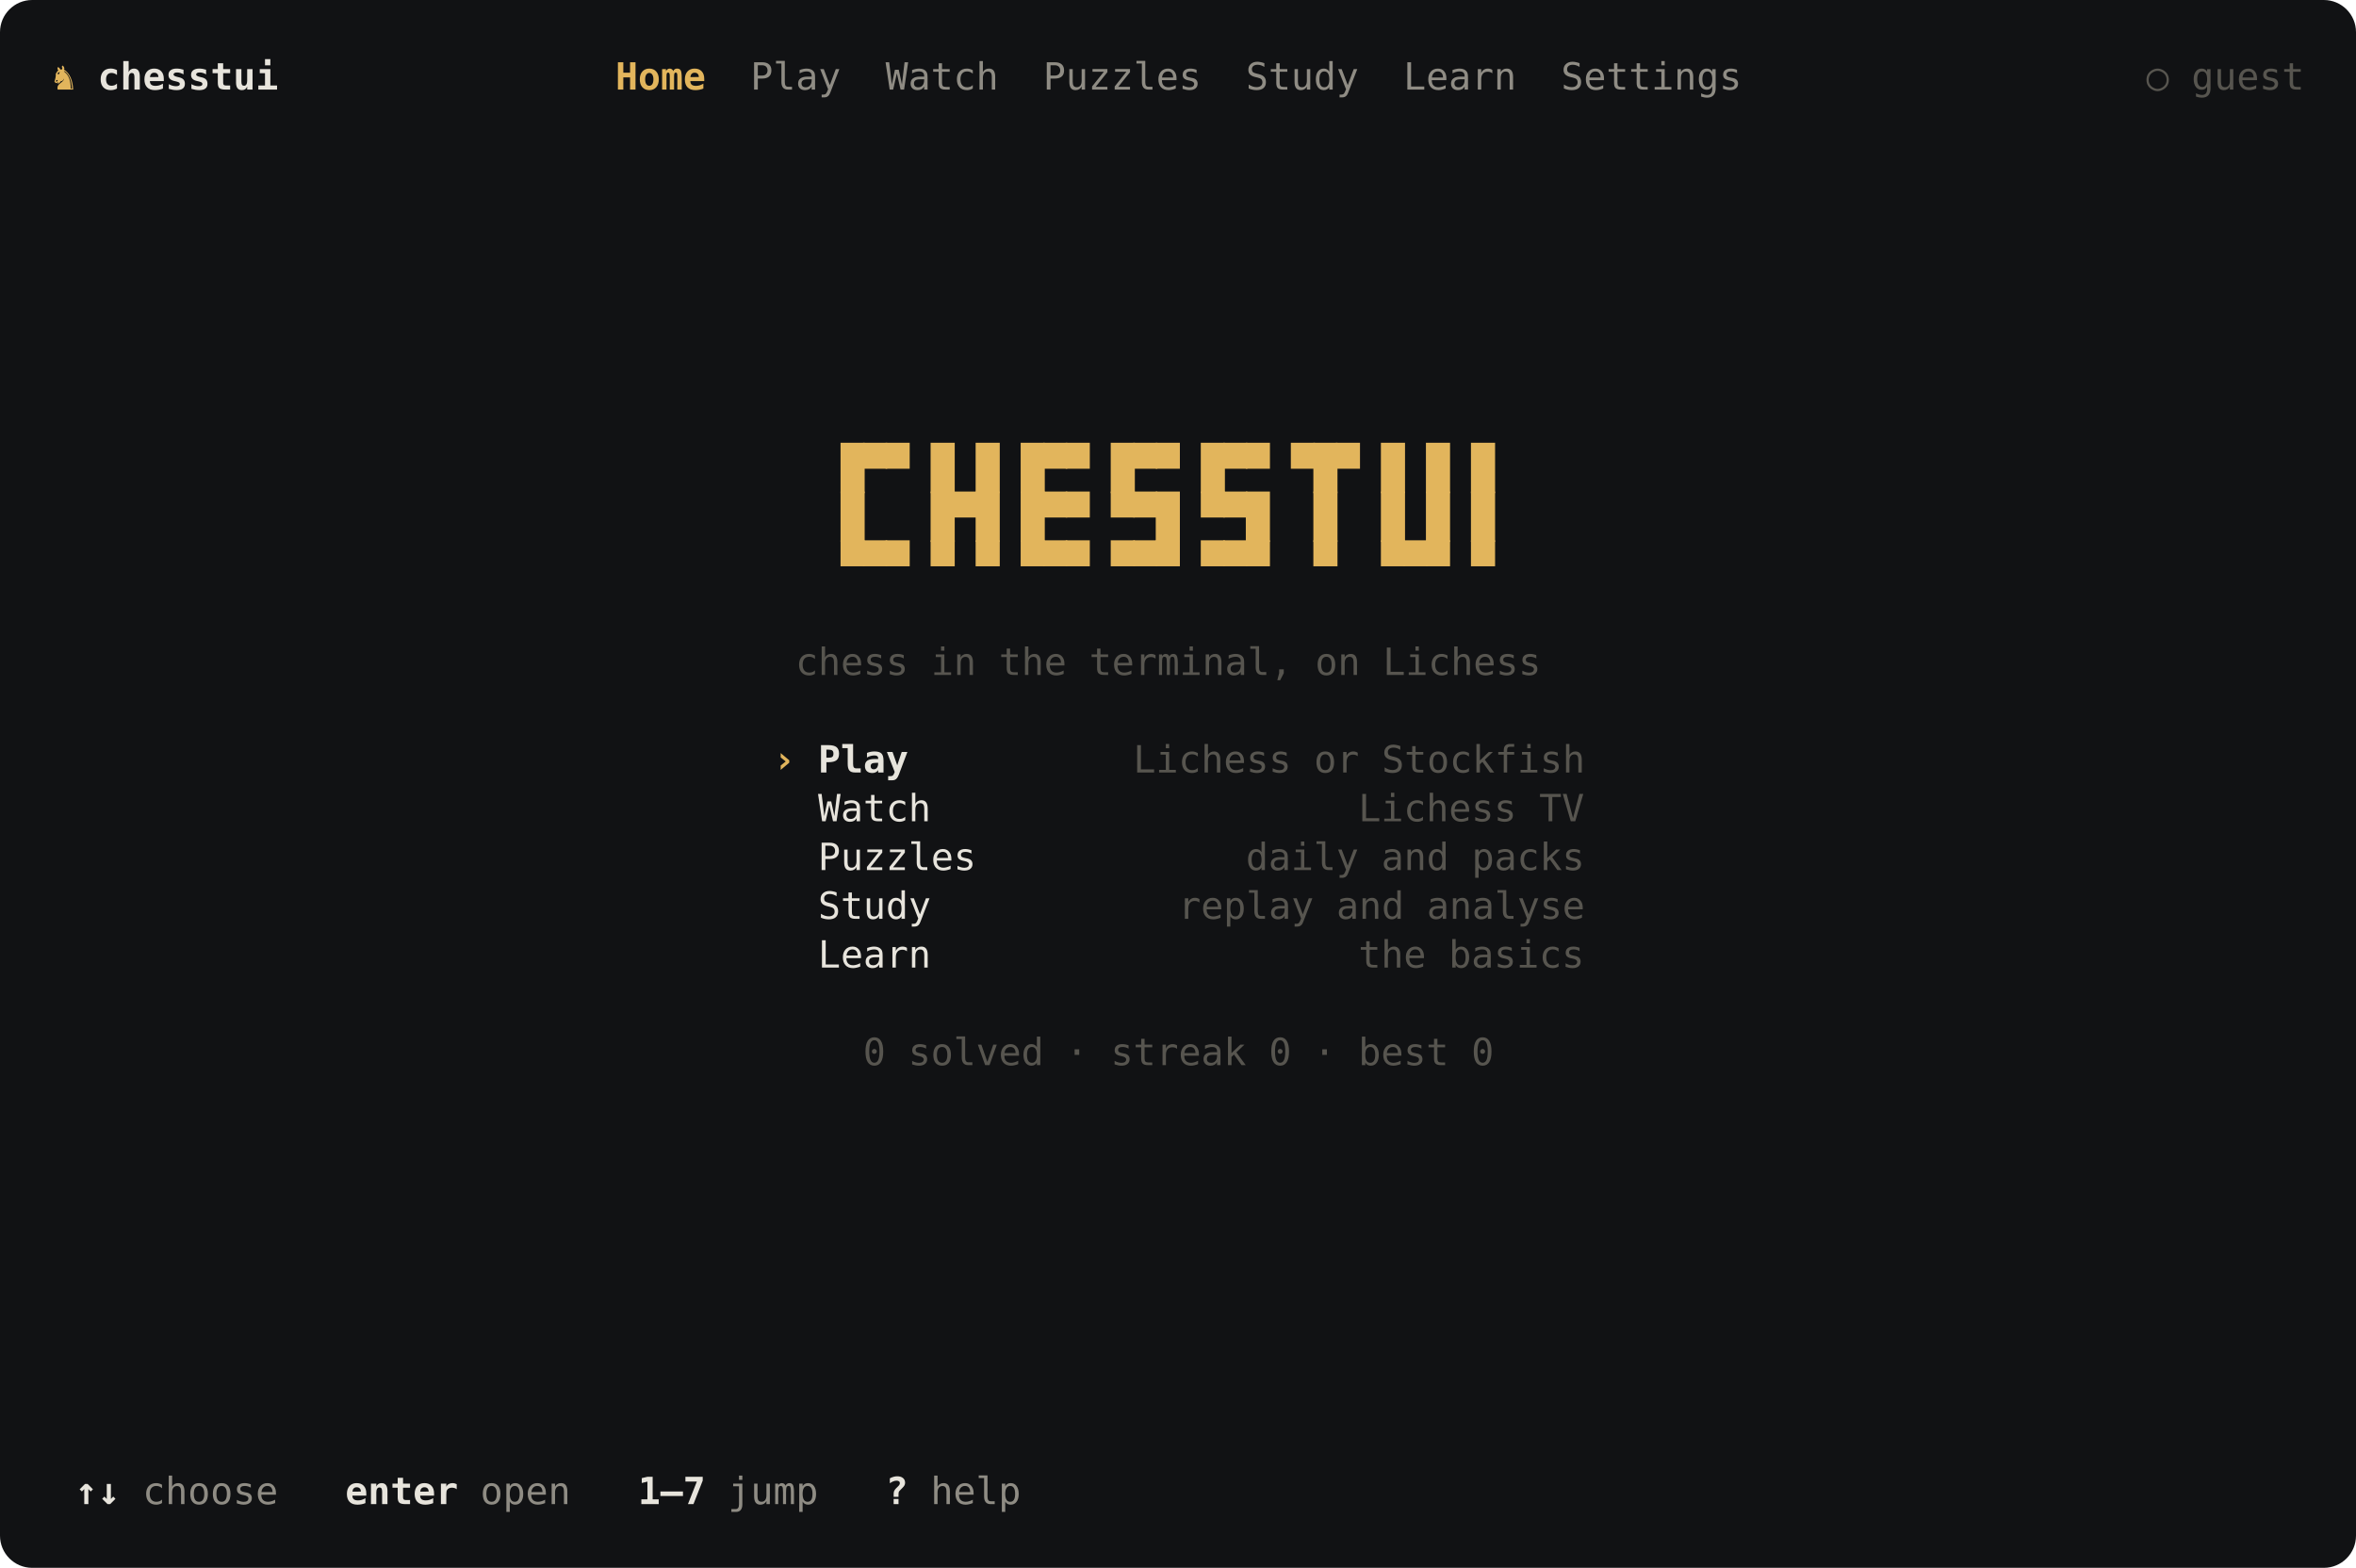
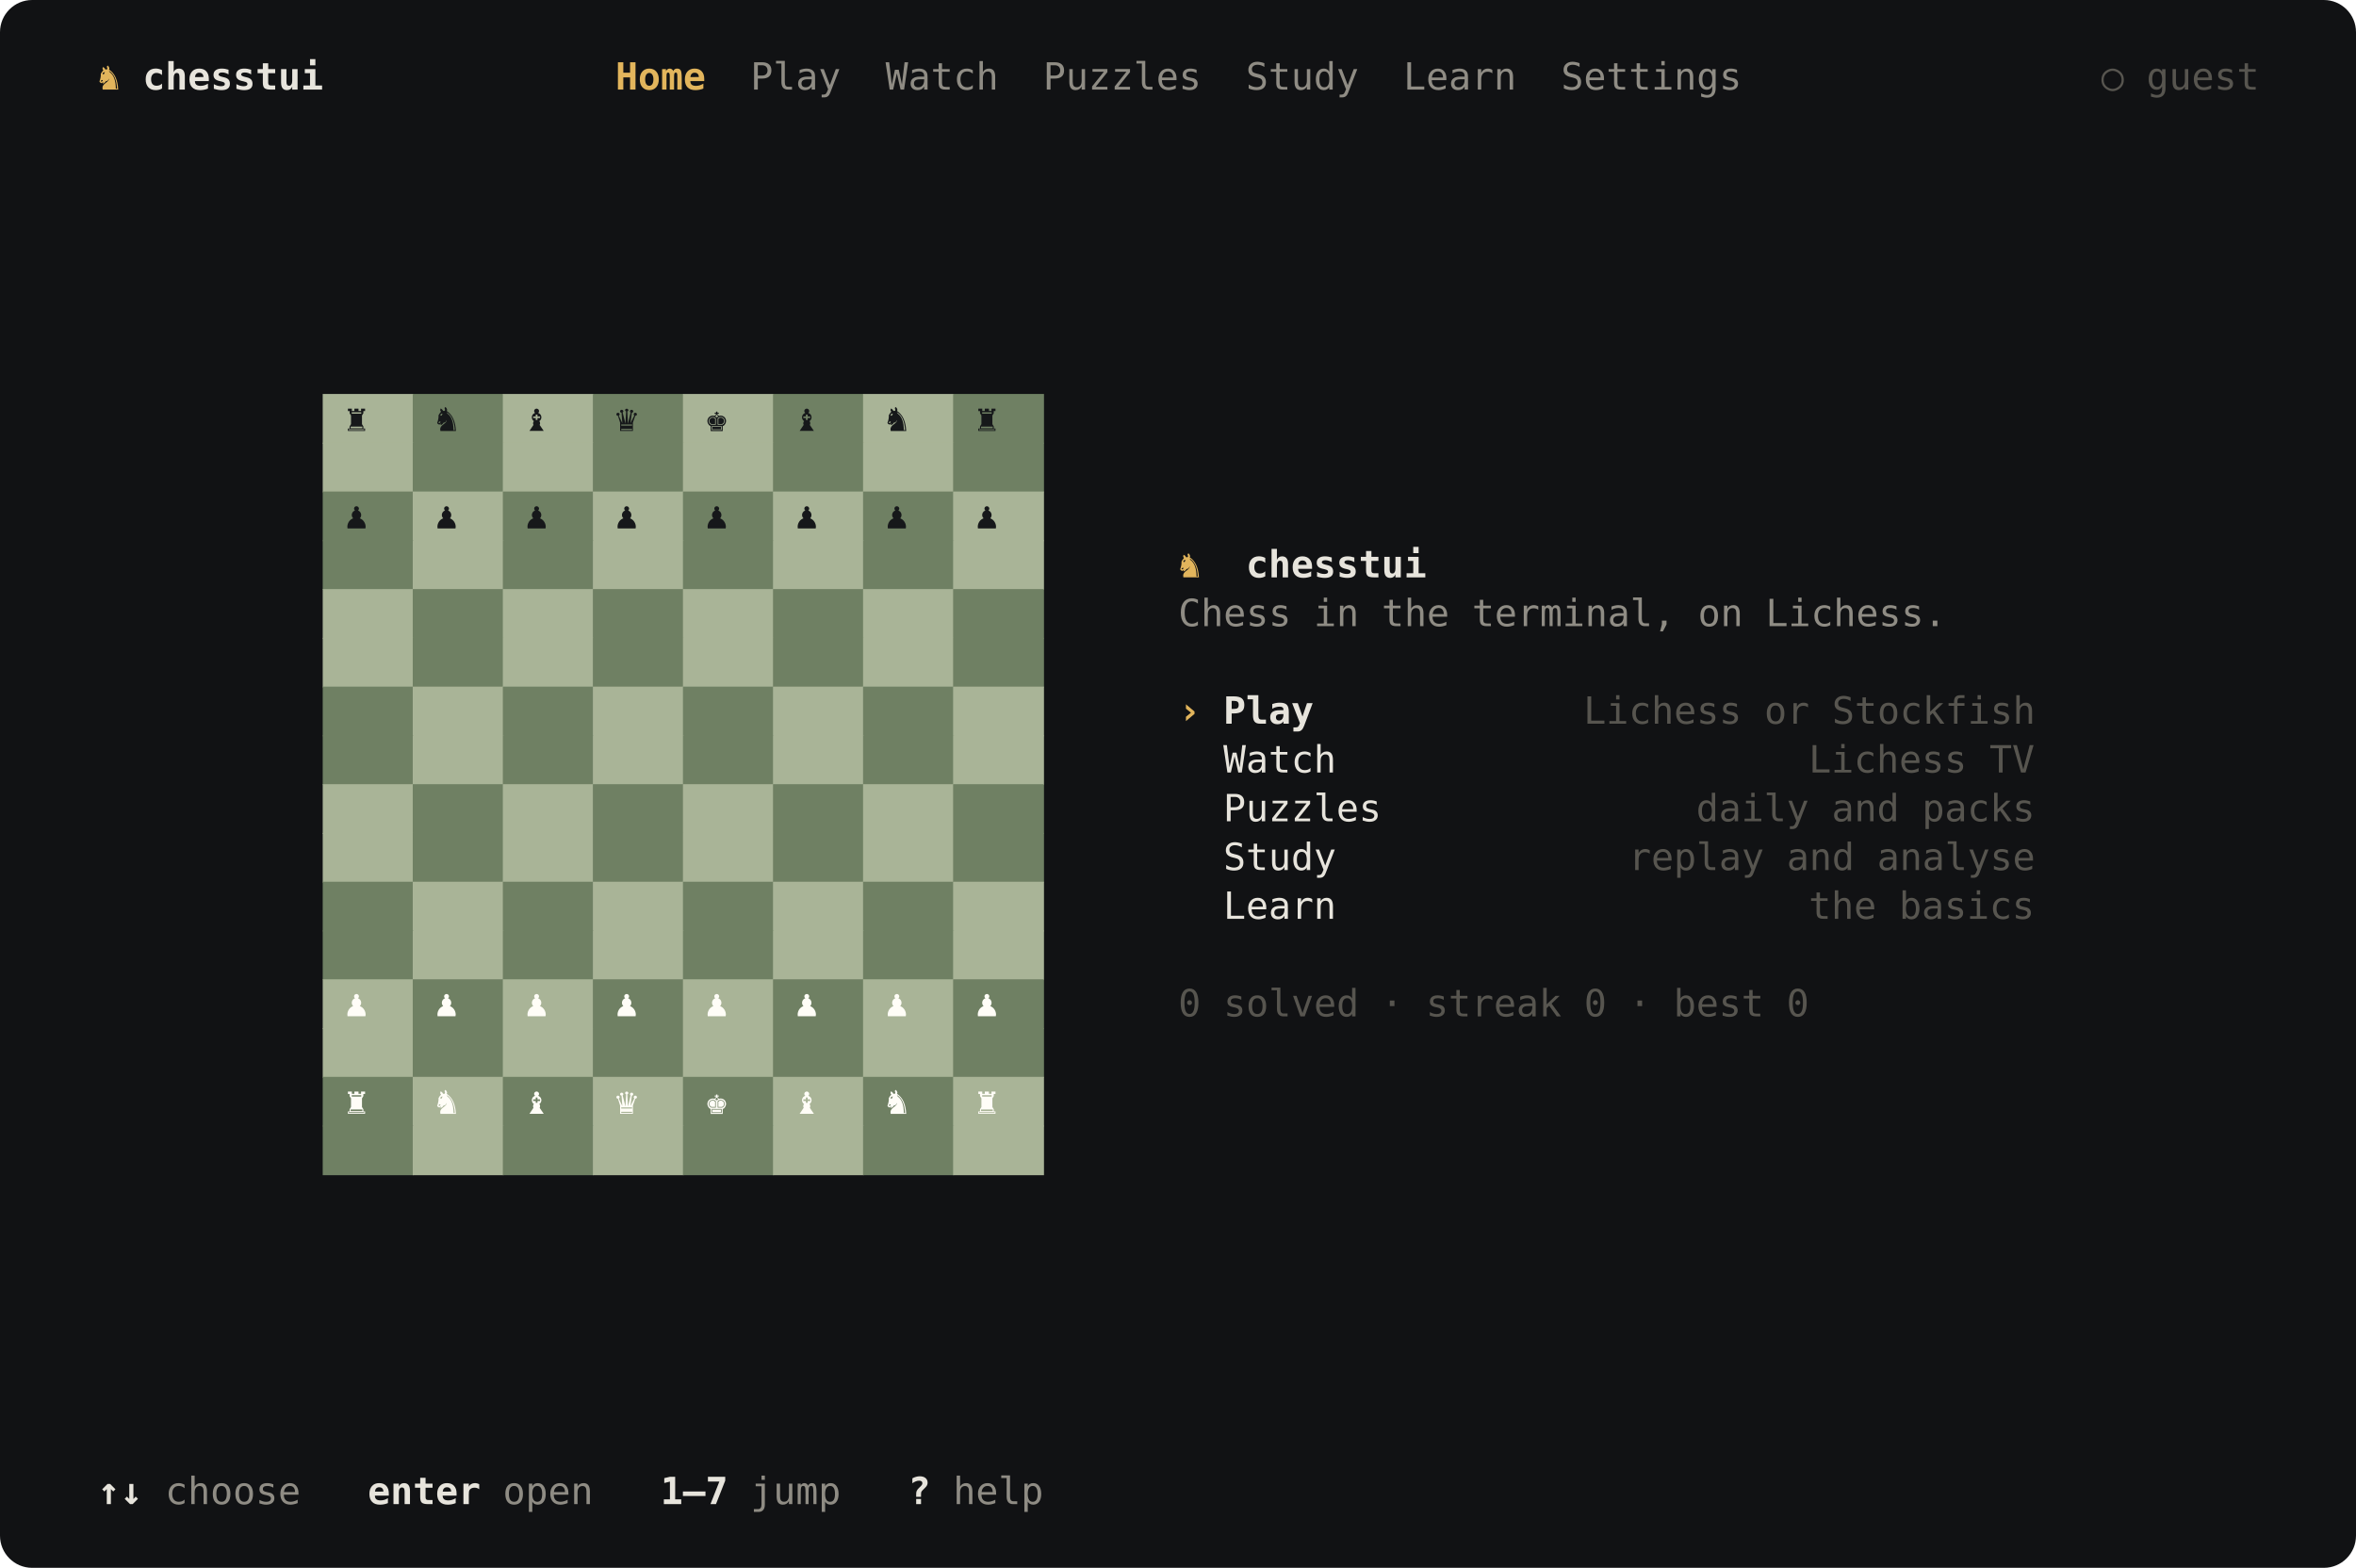
<svg xmlns="http://www.w3.org/2000/svg" viewBox="0 0 879 585" width="879" height="585" font-family="'JetBrains Mono','SF Mono',Menlo,Consolas,'DejaVu Sans Mono',monospace" font-size="14">
  <rect width="879" height="585" rx="12" fill="#111214" />
  <g text-rendering="geometricPrecision">
-     <text x="23.80" y="33.43" fill="#e2b55c" font-weight="700" text-anchor="middle">♞</text>
-     <text x="36.40" y="33.43" fill="#e7e4dc" font-weight="700" xml:space="preserve" textLength="67.20" lengthAdjust="spacingAndGlyphs">chesstui</text>
+     <text x="40.60" y="33.43" fill="#e2b55c" font-weight="700" text-anchor="middle">♞</text>
+     <text x="53.20" y="33.43" fill="#e7e4dc" font-weight="700" xml:space="preserve" textLength="67.20" lengthAdjust="spacingAndGlyphs">chesstui</text>
    <text x="229.60" y="33.43" fill="#e2b55c" font-weight="700" xml:space="preserve" textLength="33.60" lengthAdjust="spacingAndGlyphs">Home</text>
    <text x="280.00" y="33.43" fill="#8f8c84" xml:space="preserve" textLength="33.60" lengthAdjust="spacingAndGlyphs">Play</text>
    <text x="330.40" y="33.43" fill="#8f8c84" xml:space="preserve" textLength="42.00" lengthAdjust="spacingAndGlyphs">Watch</text>
    <text x="389.20" y="33.43" fill="#8f8c84" xml:space="preserve" textLength="58.80" lengthAdjust="spacingAndGlyphs">Puzzles</text>
    <text x="464.80" y="33.43" fill="#8f8c84" xml:space="preserve" textLength="42.00" lengthAdjust="spacingAndGlyphs">Study</text>
    <text x="523.60" y="33.43" fill="#8f8c84" xml:space="preserve" textLength="42.00" lengthAdjust="spacingAndGlyphs">Learn</text>
    <text x="582.40" y="33.43" fill="#8f8c84" xml:space="preserve" textLength="67.20" lengthAdjust="spacingAndGlyphs">Settings</text>
-     <text x="805.00" y="33.43" fill="#57554f" text-anchor="middle">○</text>
-     <text x="817.60" y="33.43" fill="#57554f" xml:space="preserve" textLength="42.00" lengthAdjust="spacingAndGlyphs">guest</text>
-     <rect x="313.60" y="165.20" width="9.00" height="18.80" fill="#e2b55c" />
-     <rect x="322.00" y="165.20" width="9.00" height="9.70" fill="#e2b55c" />
-     <rect x="330.40" y="165.20" width="9.00" height="9.70" fill="#e2b55c" />
-     <rect x="347.20" y="165.20" width="9.00" height="18.80" fill="#e2b55c" />
-     <rect x="364.00" y="165.20" width="9.00" height="18.80" fill="#e2b55c" />
-     <rect x="380.80" y="165.20" width="9.00" height="18.80" fill="#e2b55c" />
-     <rect x="389.20" y="165.20" width="9.00" height="9.70" fill="#e2b55c" />
-     <rect x="397.60" y="165.20" width="9.00" height="9.70" fill="#e2b55c" />
-     <rect x="414.40" y="165.20" width="9.00" height="18.80" fill="#e2b55c" />
-     <rect x="422.80" y="165.20" width="9.00" height="9.70" fill="#e2b55c" />
-     <rect x="431.20" y="165.20" width="9.00" height="9.70" fill="#e2b55c" />
-     <rect x="448.00" y="165.20" width="9.00" height="18.80" fill="#e2b55c" />
-     <rect x="456.40" y="165.20" width="9.00" height="9.70" fill="#e2b55c" />
-     <rect x="464.80" y="165.20" width="9.00" height="9.70" fill="#e2b55c" />
-     <rect x="481.60" y="165.20" width="9.00" height="9.70" fill="#e2b55c" />
-     <rect x="490.00" y="165.20" width="9.00" height="18.80" fill="#e2b55c" />
-     <rect x="498.40" y="165.20" width="9.00" height="9.70" fill="#e2b55c" />
-     <rect x="515.20" y="165.20" width="9.00" height="18.80" fill="#e2b55c" />
-     <rect x="532.00" y="165.20" width="9.00" height="18.80" fill="#e2b55c" />
-     <rect x="548.80" y="165.20" width="9.00" height="18.80" fill="#e2b55c" />
-     <rect x="313.60" y="183.40" width="9.00" height="18.80" fill="#e2b55c" />
-     <rect x="347.20" y="183.40" width="9.00" height="18.80" fill="#e2b55c" />
-     <rect x="355.60" y="183.40" width="9.00" height="9.70" fill="#e2b55c" />
-     <rect x="364.00" y="183.40" width="9.00" height="18.80" fill="#e2b55c" />
-     <rect x="380.80" y="183.40" width="9.00" height="18.80" fill="#e2b55c" />
-     <rect x="389.20" y="183.40" width="9.00" height="9.70" fill="#e2b55c" />
-     <rect x="397.60" y="183.40" width="9.00" height="9.70" fill="#e2b55c" />
-     <rect x="414.40" y="183.40" width="9.00" height="9.70" fill="#e2b55c" />
-     <rect x="422.80" y="183.40" width="9.00" height="9.70" fill="#e2b55c" />
-     <rect x="431.20" y="183.40" width="9.00" height="18.80" fill="#e2b55c" />
-     <rect x="448.00" y="183.40" width="9.00" height="9.70" fill="#e2b55c" />
-     <rect x="456.40" y="183.40" width="9.00" height="9.70" fill="#e2b55c" />
-     <rect x="464.80" y="183.40" width="9.00" height="18.80" fill="#e2b55c" />
-     <rect x="490.00" y="183.40" width="9.00" height="18.80" fill="#e2b55c" />
-     <rect x="515.20" y="183.40" width="9.00" height="18.80" fill="#e2b55c" />
-     <rect x="532.00" y="183.40" width="9.00" height="18.80" fill="#e2b55c" />
-     <rect x="548.80" y="183.40" width="9.00" height="18.80" fill="#e2b55c" />
-     <rect x="313.60" y="201.60" width="9.00" height="9.70" fill="#e2b55c" />
-     <rect x="322.00" y="201.60" width="9.00" height="9.70" fill="#e2b55c" />
-     <rect x="330.40" y="201.60" width="9.00" height="9.70" fill="#e2b55c" />
-     <rect x="347.20" y="201.60" width="9.00" height="9.70" fill="#e2b55c" />
-     <rect x="364.00" y="201.60" width="9.00" height="9.70" fill="#e2b55c" />
-     <rect x="380.80" y="201.60" width="9.00" height="9.70" fill="#e2b55c" />
-     <rect x="389.20" y="201.60" width="9.00" height="9.70" fill="#e2b55c" />
-     <rect x="397.60" y="201.60" width="9.00" height="9.70" fill="#e2b55c" />
-     <rect x="414.40" y="201.60" width="9.00" height="9.70" fill="#e2b55c" />
-     <rect x="422.80" y="201.60" width="9.00" height="9.70" fill="#e2b55c" />
-     <rect x="431.20" y="201.60" width="9.00" height="9.70" fill="#e2b55c" />
-     <rect x="448.00" y="201.60" width="9.00" height="9.70" fill="#e2b55c" />
-     <rect x="456.40" y="201.60" width="9.00" height="9.70" fill="#e2b55c" />
-     <rect x="464.80" y="201.60" width="9.00" height="9.70" fill="#e2b55c" />
-     <rect x="490.00" y="201.60" width="9.00" height="9.70" fill="#e2b55c" />
-     <rect x="515.20" y="201.60" width="9.00" height="9.70" fill="#e2b55c" />
-     <rect x="523.60" y="201.60" width="9.00" height="9.70" fill="#e2b55c" />
-     <rect x="532.00" y="201.60" width="9.00" height="9.70" fill="#e2b55c" />
-     <rect x="548.80" y="201.60" width="9.00" height="9.70" fill="#e2b55c" />
-     <text x="296.80" y="251.83" fill="#57554f" xml:space="preserve" textLength="277.20" lengthAdjust="spacingAndGlyphs">chess in the terminal, on Lichess</text>
-     <text x="292.60" y="288.23" fill="#e2b55c" font-weight="700" text-anchor="middle">›</text>
-     <text x="305.20" y="288.23" fill="#e7e4dc" font-weight="700" xml:space="preserve" textLength="33.60" lengthAdjust="spacingAndGlyphs">Play</text>
-     <text x="422.80" y="288.23" fill="#57554f" xml:space="preserve" textLength="168.00" lengthAdjust="spacingAndGlyphs">Lichess or Stockfish</text>
-     <text x="305.20" y="306.43" fill="#e7e4dc" xml:space="preserve" textLength="42.00" lengthAdjust="spacingAndGlyphs">Watch</text>
-     <text x="506.80" y="306.43" fill="#57554f" xml:space="preserve" textLength="84.00" lengthAdjust="spacingAndGlyphs">Lichess TV</text>
-     <text x="305.20" y="324.63" fill="#e7e4dc" xml:space="preserve" textLength="58.80" lengthAdjust="spacingAndGlyphs">Puzzles</text>
-     <text x="464.80" y="324.63" fill="#57554f" xml:space="preserve" textLength="126.00" lengthAdjust="spacingAndGlyphs">daily and packs</text>
-     <text x="305.20" y="342.83" fill="#e7e4dc" xml:space="preserve" textLength="42.00" lengthAdjust="spacingAndGlyphs">Study</text>
-     <text x="439.60" y="342.83" fill="#57554f" xml:space="preserve" textLength="151.20" lengthAdjust="spacingAndGlyphs">replay and analyse</text>
-     <text x="305.20" y="361.03" fill="#e7e4dc" xml:space="preserve" textLength="42.00" lengthAdjust="spacingAndGlyphs">Learn</text>
-     <text x="506.80" y="361.03" fill="#57554f" xml:space="preserve" textLength="84.00" lengthAdjust="spacingAndGlyphs">the basics</text>
-     <text x="322.00" y="397.43" fill="#57554f" xml:space="preserve" textLength="75.60" lengthAdjust="spacingAndGlyphs">0 solved </text>
-     <text x="401.80" y="397.43" fill="#57554f" text-anchor="middle">·</text>
-     <text x="414.40" y="397.43" fill="#57554f" xml:space="preserve" textLength="75.60" lengthAdjust="spacingAndGlyphs">streak 0 </text>
-     <text x="494.20" y="397.43" fill="#57554f" text-anchor="middle">·</text>
-     <text x="506.80" y="397.43" fill="#57554f" xml:space="preserve" textLength="50.40" lengthAdjust="spacingAndGlyphs">best 0</text>
-     <text x="32.20" y="561.23" fill="#e7e4dc" font-weight="700" text-anchor="middle">↑</text>
-     <text x="40.60" y="561.23" fill="#e7e4dc" font-weight="700" text-anchor="middle">↓</text>
-     <text x="53.20" y="561.23" fill="#8f8c84" xml:space="preserve" textLength="50.40" lengthAdjust="spacingAndGlyphs">choose</text>
-     <text x="128.80" y="561.23" fill="#e7e4dc" font-weight="700" xml:space="preserve" textLength="42.00" lengthAdjust="spacingAndGlyphs">enter</text>
-     <text x="179.20" y="561.23" fill="#8f8c84" xml:space="preserve" textLength="33.60" lengthAdjust="spacingAndGlyphs">open</text>
-     <text x="238.00" y="561.23" fill="#e7e4dc" font-weight="700" xml:space="preserve" textLength="8.40" lengthAdjust="spacingAndGlyphs">1</text>
-     <text x="250.60" y="561.23" fill="#e7e4dc" font-weight="700" text-anchor="middle">–</text>
-     <text x="254.80" y="561.23" fill="#e7e4dc" font-weight="700" xml:space="preserve" textLength="8.40" lengthAdjust="spacingAndGlyphs">7</text>
-     <text x="271.60" y="561.23" fill="#8f8c84" xml:space="preserve" textLength="33.60" lengthAdjust="spacingAndGlyphs">jump</text>
-     <text x="330.40" y="561.23" fill="#e7e4dc" font-weight="700" xml:space="preserve" textLength="8.40" lengthAdjust="spacingAndGlyphs">?</text>
-     <text x="347.20" y="561.23" fill="#8f8c84" xml:space="preserve" textLength="33.60" lengthAdjust="spacingAndGlyphs">help</text>
+     <text x="788.20" y="33.43" fill="#57554f" text-anchor="middle">○</text>
+     <text x="800.80" y="33.43" fill="#57554f" xml:space="preserve" textLength="42.00" lengthAdjust="spacingAndGlyphs">guest</text>
+     <rect x="120.40" y="147.00" width="33.90" height="18.50" fill="#a9b497" />
+     <rect x="154.00" y="147.00" width="33.90" height="18.50" fill="#6f8063" />
+     <rect x="187.60" y="147.00" width="33.90" height="18.50" fill="#a9b497" />
+     <rect x="221.20" y="147.00" width="33.90" height="18.50" fill="#6f8063" />
+     <rect x="254.80" y="147.00" width="33.90" height="18.50" fill="#a9b497" />
+     <rect x="288.40" y="147.00" width="33.90" height="18.50" fill="#6f8063" />
+     <rect x="322.00" y="147.00" width="33.90" height="18.50" fill="#a9b497" />
+     <rect x="355.60" y="147.00" width="33.90" height="18.50" fill="#6f8063" />
+     <text x="133.00" y="160.83" fill="#16181a" font-weight="700" text-anchor="middle">♜</text>
+     <text x="166.60" y="160.83" fill="#16181a" font-weight="700" text-anchor="middle">♞</text>
+     <text x="200.20" y="160.83" fill="#16181a" font-weight="700" text-anchor="middle">♝</text>
+     <text x="233.80" y="160.83" fill="#16181a" font-weight="700" text-anchor="middle">♛</text>
+     <text x="267.40" y="160.83" fill="#16181a" font-weight="700" text-anchor="middle">♚</text>
+     <text x="301.00" y="160.83" fill="#16181a" font-weight="700" text-anchor="middle">♝</text>
+     <text x="334.60" y="160.83" fill="#16181a" font-weight="700" text-anchor="middle">♞</text>
+     <text x="368.20" y="160.83" fill="#16181a" font-weight="700" text-anchor="middle">♜</text>
+     <rect x="120.40" y="165.20" width="33.90" height="18.50" fill="#a9b497" />
+     <rect x="154.00" y="165.20" width="33.90" height="18.50" fill="#6f8063" />
+     <rect x="187.60" y="165.20" width="33.90" height="18.50" fill="#a9b497" />
+     <rect x="221.20" y="165.20" width="33.90" height="18.50" fill="#6f8063" />
+     <rect x="254.80" y="165.20" width="33.90" height="18.50" fill="#a9b497" />
+     <rect x="288.40" y="165.20" width="33.90" height="18.50" fill="#6f8063" />
+     <rect x="322.00" y="165.20" width="33.90" height="18.50" fill="#a9b497" />
+     <rect x="355.60" y="165.20" width="33.90" height="18.50" fill="#6f8063" />
+     <rect x="120.40" y="183.40" width="33.90" height="18.50" fill="#6f8063" />
+     <rect x="154.00" y="183.40" width="33.90" height="18.50" fill="#a9b497" />
+     <rect x="187.60" y="183.40" width="33.90" height="18.50" fill="#6f8063" />
+     <rect x="221.20" y="183.40" width="33.90" height="18.50" fill="#a9b497" />
+     <rect x="254.80" y="183.40" width="33.90" height="18.50" fill="#6f8063" />
+     <rect x="288.40" y="183.40" width="33.90" height="18.50" fill="#a9b497" />
+     <rect x="322.00" y="183.40" width="33.90" height="18.50" fill="#6f8063" />
+     <rect x="355.60" y="183.40" width="33.90" height="18.50" fill="#a9b497" />
+     <text x="133.00" y="197.23" fill="#16181a" font-weight="700" text-anchor="middle">♟</text>
+     <text x="166.60" y="197.23" fill="#16181a" font-weight="700" text-anchor="middle">♟</text>
+     <text x="200.20" y="197.23" fill="#16181a" font-weight="700" text-anchor="middle">♟</text>
+     <text x="233.80" y="197.23" fill="#16181a" font-weight="700" text-anchor="middle">♟</text>
+     <text x="267.40" y="197.23" fill="#16181a" font-weight="700" text-anchor="middle">♟</text>
+     <text x="301.00" y="197.23" fill="#16181a" font-weight="700" text-anchor="middle">♟</text>
+     <text x="334.60" y="197.23" fill="#16181a" font-weight="700" text-anchor="middle">♟</text>
+     <text x="368.20" y="197.23" fill="#16181a" font-weight="700" text-anchor="middle">♟</text>
+     <rect x="120.40" y="201.60" width="33.90" height="18.50" fill="#6f8063" />
+     <rect x="154.00" y="201.60" width="33.90" height="18.50" fill="#a9b497" />
+     <rect x="187.60" y="201.60" width="33.90" height="18.50" fill="#6f8063" />
+     <rect x="221.20" y="201.60" width="33.90" height="18.50" fill="#a9b497" />
+     <rect x="254.80" y="201.60" width="33.90" height="18.50" fill="#6f8063" />
+     <rect x="288.40" y="201.60" width="33.90" height="18.50" fill="#a9b497" />
+     <rect x="322.00" y="201.60" width="33.90" height="18.50" fill="#6f8063" />
+     <rect x="355.60" y="201.60" width="33.90" height="18.50" fill="#a9b497" />
+     <text x="443.80" y="215.43" fill="#e2b55c" font-weight="700" text-anchor="middle">♞</text>
+     <text x="464.80" y="215.43" fill="#e7e4dc" font-weight="700" xml:space="preserve" textLength="67.20" lengthAdjust="spacingAndGlyphs">chesstui</text>
+     <rect x="120.40" y="219.80" width="33.90" height="18.50" fill="#a9b497" />
+     <rect x="154.00" y="219.80" width="33.90" height="18.50" fill="#6f8063" />
+     <rect x="187.60" y="219.80" width="33.90" height="18.50" fill="#a9b497" />
+     <rect x="221.20" y="219.80" width="33.90" height="18.50" fill="#6f8063" />
+     <rect x="254.80" y="219.80" width="33.90" height="18.50" fill="#a9b497" />
+     <rect x="288.40" y="219.80" width="33.90" height="18.50" fill="#6f8063" />
+     <rect x="322.00" y="219.80" width="33.90" height="18.50" fill="#a9b497" />
+     <rect x="355.60" y="219.80" width="33.90" height="18.50" fill="#6f8063" />
+     <text x="439.60" y="233.63" fill="#8f8c84" xml:space="preserve" textLength="285.60" lengthAdjust="spacingAndGlyphs">Chess in the terminal, on Lichess.</text>
+     <rect x="120.40" y="238.00" width="33.90" height="18.50" fill="#a9b497" />
+     <rect x="154.00" y="238.00" width="33.90" height="18.50" fill="#6f8063" />
+     <rect x="187.60" y="238.00" width="33.90" height="18.50" fill="#a9b497" />
+     <rect x="221.20" y="238.00" width="33.90" height="18.50" fill="#6f8063" />
+     <rect x="254.80" y="238.00" width="33.90" height="18.50" fill="#a9b497" />
+     <rect x="288.40" y="238.00" width="33.90" height="18.50" fill="#6f8063" />
+     <rect x="322.00" y="238.00" width="33.90" height="18.50" fill="#a9b497" />
+     <rect x="355.60" y="238.00" width="33.90" height="18.50" fill="#6f8063" />
+     <rect x="120.40" y="256.20" width="33.90" height="18.50" fill="#6f8063" />
+     <rect x="154.00" y="256.20" width="33.90" height="18.50" fill="#a9b497" />
+     <rect x="187.60" y="256.20" width="33.90" height="18.50" fill="#6f8063" />
+     <rect x="221.20" y="256.20" width="33.90" height="18.50" fill="#a9b497" />
+     <rect x="254.80" y="256.20" width="33.90" height="18.50" fill="#6f8063" />
+     <rect x="288.40" y="256.20" width="33.90" height="18.50" fill="#a9b497" />
+     <rect x="322.00" y="256.20" width="33.90" height="18.50" fill="#6f8063" />
+     <rect x="355.60" y="256.20" width="33.90" height="18.50" fill="#a9b497" />
+     <text x="443.80" y="270.03" fill="#e2b55c" font-weight="700" text-anchor="middle">›</text>
+     <text x="456.40" y="270.03" fill="#e7e4dc" font-weight="700" xml:space="preserve" textLength="33.60" lengthAdjust="spacingAndGlyphs">Play</text>
+     <text x="590.80" y="270.03" fill="#57554f" xml:space="preserve" textLength="168.00" lengthAdjust="spacingAndGlyphs">Lichess or Stockfish</text>
+     <rect x="120.40" y="274.40" width="33.90" height="18.50" fill="#6f8063" />
+     <rect x="154.00" y="274.40" width="33.90" height="18.50" fill="#a9b497" />
+     <rect x="187.60" y="274.40" width="33.90" height="18.50" fill="#6f8063" />
+     <rect x="221.20" y="274.40" width="33.90" height="18.50" fill="#a9b497" />
+     <rect x="254.80" y="274.40" width="33.90" height="18.50" fill="#6f8063" />
+     <rect x="288.40" y="274.40" width="33.90" height="18.50" fill="#a9b497" />
+     <rect x="322.00" y="274.40" width="33.90" height="18.50" fill="#6f8063" />
+     <rect x="355.60" y="274.40" width="33.90" height="18.50" fill="#a9b497" />
+     <text x="456.40" y="288.23" fill="#e7e4dc" xml:space="preserve" textLength="42.00" lengthAdjust="spacingAndGlyphs">Watch</text>
+     <text x="674.80" y="288.23" fill="#57554f" xml:space="preserve" textLength="84.00" lengthAdjust="spacingAndGlyphs">Lichess TV</text>
+     <rect x="120.40" y="292.60" width="33.90" height="18.50" fill="#a9b497" />
+     <rect x="154.00" y="292.60" width="33.90" height="18.50" fill="#6f8063" />
+     <rect x="187.60" y="292.60" width="33.90" height="18.50" fill="#a9b497" />
+     <rect x="221.20" y="292.60" width="33.90" height="18.50" fill="#6f8063" />
+     <rect x="254.80" y="292.60" width="33.90" height="18.50" fill="#a9b497" />
+     <rect x="288.40" y="292.60" width="33.90" height="18.50" fill="#6f8063" />
+     <rect x="322.00" y="292.60" width="33.90" height="18.50" fill="#a9b497" />
+     <rect x="355.60" y="292.60" width="33.90" height="18.50" fill="#6f8063" />
+     <text x="456.40" y="306.43" fill="#e7e4dc" xml:space="preserve" textLength="58.80" lengthAdjust="spacingAndGlyphs">Puzzles</text>
+     <text x="632.80" y="306.43" fill="#57554f" xml:space="preserve" textLength="126.00" lengthAdjust="spacingAndGlyphs">daily and packs</text>
+     <rect x="120.40" y="310.80" width="33.90" height="18.50" fill="#a9b497" />
+     <rect x="154.00" y="310.80" width="33.90" height="18.50" fill="#6f8063" />
+     <rect x="187.60" y="310.80" width="33.90" height="18.50" fill="#a9b497" />
+     <rect x="221.20" y="310.80" width="33.90" height="18.50" fill="#6f8063" />
+     <rect x="254.80" y="310.80" width="33.90" height="18.50" fill="#a9b497" />
+     <rect x="288.40" y="310.80" width="33.90" height="18.50" fill="#6f8063" />
+     <rect x="322.00" y="310.80" width="33.90" height="18.50" fill="#a9b497" />
+     <rect x="355.60" y="310.80" width="33.90" height="18.50" fill="#6f8063" />
+     <text x="456.40" y="324.63" fill="#e7e4dc" xml:space="preserve" textLength="42.00" lengthAdjust="spacingAndGlyphs">Study</text>
+     <text x="607.60" y="324.63" fill="#57554f" xml:space="preserve" textLength="151.20" lengthAdjust="spacingAndGlyphs">replay and analyse</text>
+     <rect x="120.40" y="329.00" width="33.90" height="18.50" fill="#6f8063" />
+     <rect x="154.00" y="329.00" width="33.90" height="18.50" fill="#a9b497" />
+     <rect x="187.60" y="329.00" width="33.90" height="18.50" fill="#6f8063" />
+     <rect x="221.20" y="329.00" width="33.90" height="18.50" fill="#a9b497" />
+     <rect x="254.80" y="329.00" width="33.90" height="18.50" fill="#6f8063" />
+     <rect x="288.40" y="329.00" width="33.90" height="18.50" fill="#a9b497" />
+     <rect x="322.00" y="329.00" width="33.90" height="18.50" fill="#6f8063" />
+     <rect x="355.60" y="329.00" width="33.90" height="18.50" fill="#a9b497" />
+     <text x="456.40" y="342.83" fill="#e7e4dc" xml:space="preserve" textLength="42.00" lengthAdjust="spacingAndGlyphs">Learn</text>
+     <text x="674.80" y="342.83" fill="#57554f" xml:space="preserve" textLength="84.00" lengthAdjust="spacingAndGlyphs">the basics</text>
+     <rect x="120.40" y="347.20" width="33.90" height="18.50" fill="#6f8063" />
+     <rect x="154.00" y="347.20" width="33.90" height="18.50" fill="#a9b497" />
+     <rect x="187.60" y="347.20" width="33.90" height="18.50" fill="#6f8063" />
+     <rect x="221.20" y="347.20" width="33.90" height="18.50" fill="#a9b497" />
+     <rect x="254.80" y="347.20" width="33.90" height="18.50" fill="#6f8063" />
+     <rect x="288.40" y="347.20" width="33.90" height="18.50" fill="#a9b497" />
+     <rect x="322.00" y="347.20" width="33.90" height="18.50" fill="#6f8063" />
+     <rect x="355.60" y="347.20" width="33.90" height="18.50" fill="#a9b497" />
+     <rect x="120.40" y="365.40" width="33.90" height="18.50" fill="#a9b497" />
+     <rect x="154.00" y="365.40" width="33.90" height="18.50" fill="#6f8063" />
+     <rect x="187.60" y="365.40" width="33.90" height="18.50" fill="#a9b497" />
+     <rect x="221.20" y="365.40" width="33.90" height="18.50" fill="#6f8063" />
+     <rect x="254.80" y="365.40" width="33.90" height="18.50" fill="#a9b497" />
+     <rect x="288.40" y="365.40" width="33.90" height="18.50" fill="#6f8063" />
+     <rect x="322.00" y="365.40" width="33.90" height="18.50" fill="#a9b497" />
+     <rect x="355.60" y="365.40" width="33.90" height="18.50" fill="#6f8063" />
+     <text x="133.00" y="379.23" fill="#fffdf7" font-weight="700" text-anchor="middle">♟</text>
+     <text x="166.60" y="379.23" fill="#fffdf7" font-weight="700" text-anchor="middle">♟</text>
+     <text x="200.20" y="379.23" fill="#fffdf7" font-weight="700" text-anchor="middle">♟</text>
+     <text x="233.80" y="379.23" fill="#fffdf7" font-weight="700" text-anchor="middle">♟</text>
+     <text x="267.40" y="379.23" fill="#fffdf7" font-weight="700" text-anchor="middle">♟</text>
+     <text x="301.00" y="379.23" fill="#fffdf7" font-weight="700" text-anchor="middle">♟</text>
+     <text x="334.60" y="379.23" fill="#fffdf7" font-weight="700" text-anchor="middle">♟</text>
+     <text x="368.20" y="379.23" fill="#fffdf7" font-weight="700" text-anchor="middle">♟</text>
+     <text x="439.60" y="379.23" fill="#57554f" xml:space="preserve" textLength="75.60" lengthAdjust="spacingAndGlyphs">0 solved </text>
+     <text x="519.40" y="379.23" fill="#57554f" text-anchor="middle">·</text>
+     <text x="532.00" y="379.23" fill="#57554f" xml:space="preserve" textLength="75.60" lengthAdjust="spacingAndGlyphs">streak 0 </text>
+     <text x="611.80" y="379.23" fill="#57554f" text-anchor="middle">·</text>
+     <text x="624.40" y="379.23" fill="#57554f" xml:space="preserve" textLength="50.40" lengthAdjust="spacingAndGlyphs">best 0</text>
+     <rect x="120.40" y="383.60" width="33.90" height="18.50" fill="#a9b497" />
+     <rect x="154.00" y="383.60" width="33.90" height="18.50" fill="#6f8063" />
+     <rect x="187.60" y="383.60" width="33.90" height="18.50" fill="#a9b497" />
+     <rect x="221.20" y="383.60" width="33.90" height="18.50" fill="#6f8063" />
+     <rect x="254.80" y="383.60" width="33.90" height="18.50" fill="#a9b497" />
+     <rect x="288.40" y="383.60" width="33.90" height="18.50" fill="#6f8063" />
+     <rect x="322.00" y="383.60" width="33.90" height="18.50" fill="#a9b497" />
+     <rect x="355.60" y="383.60" width="33.90" height="18.50" fill="#6f8063" />
+     <rect x="120.40" y="401.80" width="33.90" height="18.50" fill="#6f8063" />
+     <rect x="154.00" y="401.80" width="33.90" height="18.50" fill="#a9b497" />
+     <rect x="187.60" y="401.80" width="33.90" height="18.50" fill="#6f8063" />
+     <rect x="221.20" y="401.80" width="33.90" height="18.50" fill="#a9b497" />
+     <rect x="254.80" y="401.80" width="33.90" height="18.50" fill="#6f8063" />
+     <rect x="288.40" y="401.80" width="33.90" height="18.50" fill="#a9b497" />
+     <rect x="322.00" y="401.80" width="33.90" height="18.50" fill="#6f8063" />
+     <rect x="355.60" y="401.80" width="33.90" height="18.50" fill="#a9b497" />
+     <text x="133.00" y="415.63" fill="#fffdf7" font-weight="700" text-anchor="middle">♜</text>
+     <text x="166.60" y="415.63" fill="#fffdf7" font-weight="700" text-anchor="middle">♞</text>
+     <text x="200.20" y="415.63" fill="#fffdf7" font-weight="700" text-anchor="middle">♝</text>
+     <text x="233.80" y="415.63" fill="#fffdf7" font-weight="700" text-anchor="middle">♛</text>
+     <text x="267.40" y="415.63" fill="#fffdf7" font-weight="700" text-anchor="middle">♚</text>
+     <text x="301.00" y="415.63" fill="#fffdf7" font-weight="700" text-anchor="middle">♝</text>
+     <text x="334.60" y="415.63" fill="#fffdf7" font-weight="700" text-anchor="middle">♞</text>
+     <text x="368.20" y="415.63" fill="#fffdf7" font-weight="700" text-anchor="middle">♜</text>
+     <rect x="120.40" y="420.00" width="33.90" height="18.50" fill="#6f8063" />
+     <rect x="154.00" y="420.00" width="33.90" height="18.50" fill="#a9b497" />
+     <rect x="187.60" y="420.00" width="33.90" height="18.50" fill="#6f8063" />
+     <rect x="221.20" y="420.00" width="33.90" height="18.50" fill="#a9b497" />
+     <rect x="254.80" y="420.00" width="33.90" height="18.50" fill="#6f8063" />
+     <rect x="288.40" y="420.00" width="33.90" height="18.50" fill="#a9b497" />
+     <rect x="322.00" y="420.00" width="33.90" height="18.50" fill="#6f8063" />
+     <rect x="355.60" y="420.00" width="33.90" height="18.50" fill="#a9b497" />
+     <text x="40.60" y="561.23" fill="#e7e4dc" font-weight="700" text-anchor="middle">↑</text>
+     <text x="49.00" y="561.23" fill="#e7e4dc" font-weight="700" text-anchor="middle">↓</text>
+     <text x="61.60" y="561.23" fill="#8f8c84" xml:space="preserve" textLength="50.40" lengthAdjust="spacingAndGlyphs">choose</text>
+     <text x="137.20" y="561.23" fill="#e7e4dc" font-weight="700" xml:space="preserve" textLength="42.00" lengthAdjust="spacingAndGlyphs">enter</text>
+     <text x="187.60" y="561.23" fill="#8f8c84" xml:space="preserve" textLength="33.60" lengthAdjust="spacingAndGlyphs">open</text>
+     <text x="246.40" y="561.23" fill="#e7e4dc" font-weight="700" xml:space="preserve" textLength="8.40" lengthAdjust="spacingAndGlyphs">1</text>
+     <text x="259.00" y="561.23" fill="#e7e4dc" font-weight="700" text-anchor="middle">–</text>
+     <text x="263.20" y="561.23" fill="#e7e4dc" font-weight="700" xml:space="preserve" textLength="8.40" lengthAdjust="spacingAndGlyphs">7</text>
+     <text x="280.00" y="561.23" fill="#8f8c84" xml:space="preserve" textLength="33.60" lengthAdjust="spacingAndGlyphs">jump</text>
+     <text x="338.80" y="561.23" fill="#e7e4dc" font-weight="700" xml:space="preserve" textLength="8.40" lengthAdjust="spacingAndGlyphs">?</text>
+     <text x="355.60" y="561.23" fill="#8f8c84" xml:space="preserve" textLength="33.60" lengthAdjust="spacingAndGlyphs">help</text>
  </g>
</svg>
